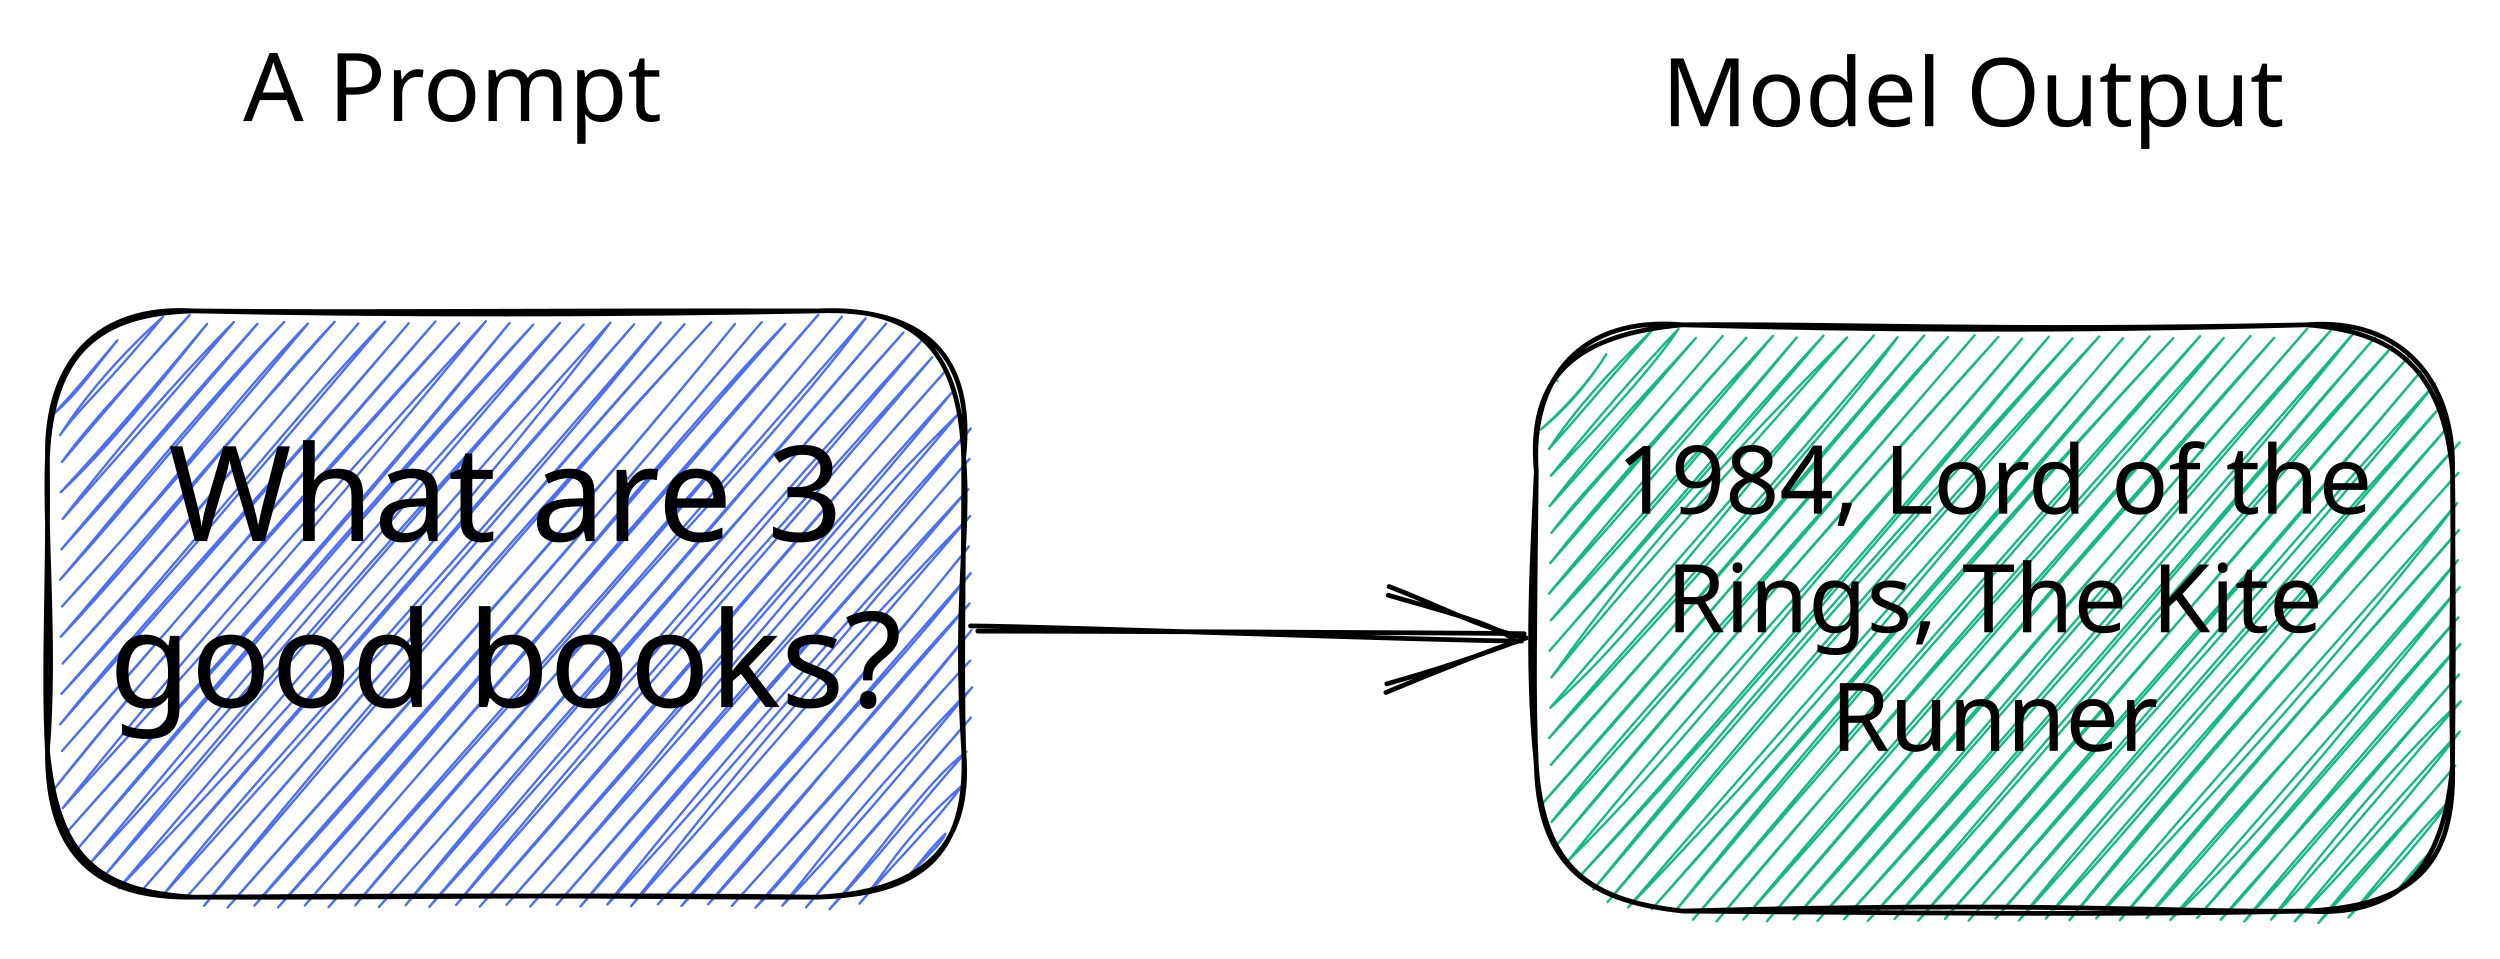
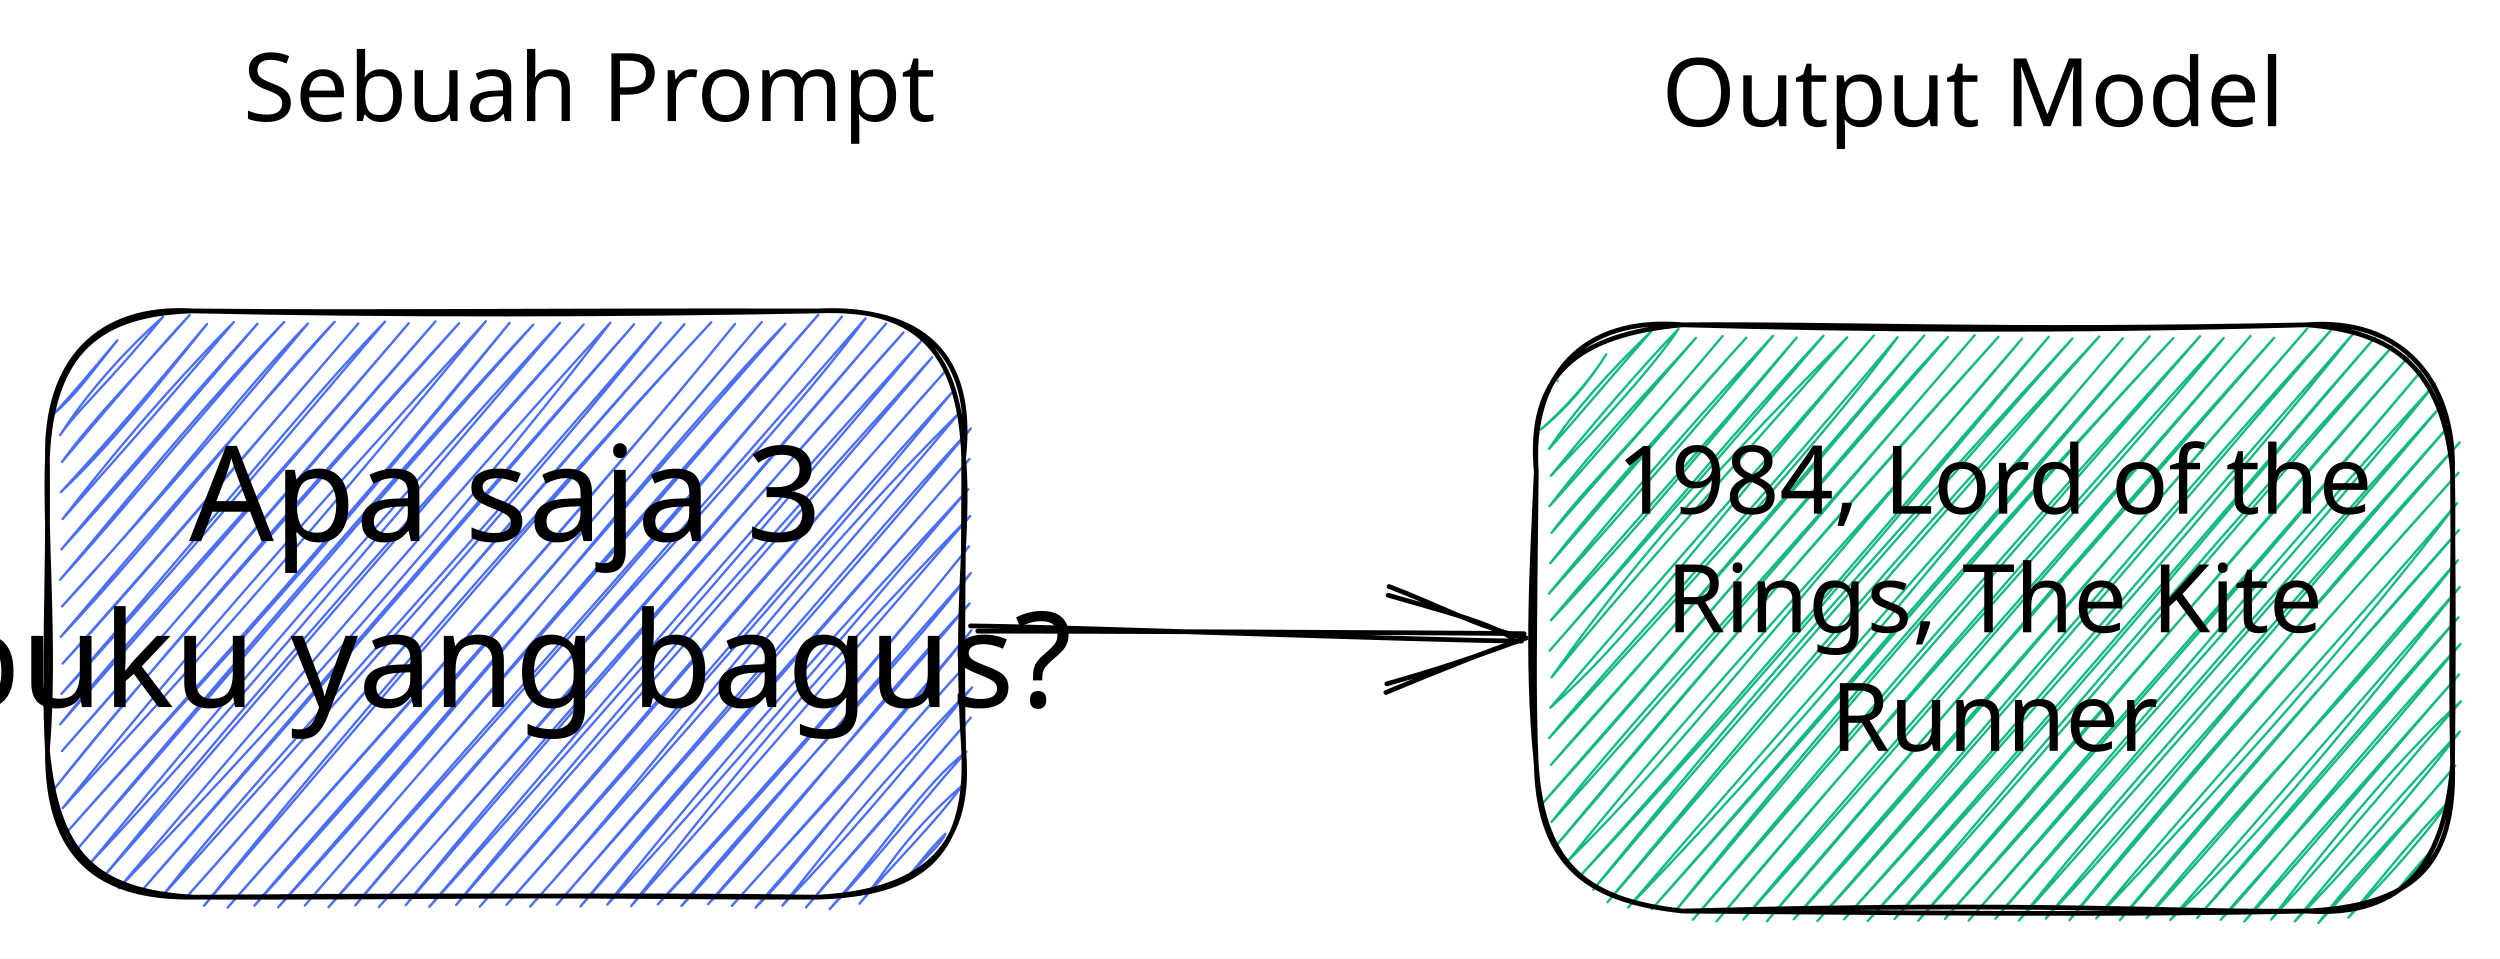
<svg xmlns="http://www.w3.org/2000/svg" version="1.1" viewBox="0 0 527.085 202.081" width="1054.169" height="404.161">
  <defs>
    <style class="style-fonts">
      @font-face {
        font-family: "Virgil";
        src: url("https://excalidraw.com/Virgil.woff2");
      }
      @font-face {
        font-family: "Cascadia";
        src: url("https://excalidraw.com/Cascadia.woff2");
      }
    </style>
  </defs>
  <rect x="0" y="0" width="527.085" height="202.081" fill="#ffffff" />
  <g stroke-linecap="round" transform="translate(10 65.55646) rotate(0 96.59158 61.79759)">
    <path d="M4.51 11.87 C4.51 11.87, 4.51 11.87, 4.51 11.87 M4.51 11.87 C4.51 11.87, 4.51 11.87, 4.51 11.87 M0.97 22.05 C6.46 17.23, 8.21 14.34, 14.75 6.2 M0.97 22.05 C5.96 16.81, 8.37 13.71, 14.75 6.2 M2.68 26.18 C8.79 16.54, 17.56 7.26, 24.33 1.27 M2.68 26.18 C6.17 21.03, 12.18 16.02, 24.33 1.27 M3.07 31.82 C9.64 22.68, 19.45 12.93, 29.97 0.88 M3.07 31.82 C12.37 20.86, 22.66 8.67, 29.97 0.88 M2.81 38.22 C13.17 28.42, 22.33 16.9, 33.65 2.75 M2.81 38.22 C13 27.26, 22.72 15.83, 33.65 2.75 M3.21 43.86 C13.51 30.6, 24.66 17.23, 39.29 2.35 M3.21 43.86 C12.39 33.42, 21.53 23.4, 39.29 2.35 M2.95 50.26 C18.24 31.96, 35.31 12.63, 44.28 2.71 M2.95 50.26 C12.64 39.58, 23.77 26.76, 44.28 2.71 M2.68 56.66 C19.42 38.12, 32.64 21.26, 49.92 2.32 M2.68 56.66 C16.4 40.59, 30.16 22.78, 49.92 2.32 M3.08 62.3 C23.79 40.04, 40.84 17.09, 54.91 2.68 M3.08 62.3 C13.94 50.01, 24.6 39.11, 54.91 2.68 M2.82 68.7 C24.5 45.71, 44.59 18.96, 60.55 2.29 M2.82 68.7 C20.31 48.13, 38.72 26.91, 60.55 2.29 M3.21 74.34 C21.66 54.27, 42.32 29.59, 65.54 2.65 M3.21 74.34 C19.75 55.87, 35.07 38.05, 65.54 2.65 M2.95 80.74 C31.22 48.87, 54.52 19.21, 71.18 2.25 M2.95 80.74 C23.8 58.32, 42.12 36.46, 71.18 2.25 M2.69 87.14 C21.84 63.39, 40.18 44.65, 76.17 2.61 M2.69 87.14 C20.3 66.92, 39.38 45.88, 76.17 2.61 M3.08 92.78 C25.22 67.94, 46.52 42.26, 81.81 2.22 M3.08 92.78 C23.54 69.41, 43.87 46.18, 81.81 2.22 M1.51 100.69 C18.63 78.97, 37.26 58.45, 86.8 2.58 M1.51 100.69 C24.73 72.08, 49.22 43.65, 86.8 2.58 M3.22 104.82 C26.4 79.41, 47.46 56.88, 92.44 2.18 M3.22 104.82 C25.14 77.47, 49.17 49.48, 92.44 2.18 M4.27 109.71 C28.5 82.45, 52.54 58.12, 97.43 2.54 M4.27 109.71 C28.51 82.18, 53.72 55.39, 97.43 2.54 M6.63 113.09 C37.28 78.07, 65.01 44.82, 102.42 2.9 M6.63 113.09 C41.17 72.13, 76.48 30.7, 102.42 2.9 M8.99 116.47 C38.67 84.85, 67.01 50.43, 108.06 2.51 M8.99 116.47 C38.7 80.51, 68.2 45.9, 108.06 2.51 M12.01 119.09 C33.32 92.98, 53.78 68.61, 113.05 2.87 M12.01 119.09 C39.47 88.05, 65.62 56.5, 113.05 2.87 M15.03 121.72 C55.81 79.44, 95.53 33.04, 118.69 2.47 M15.03 121.72 C49.92 80.75, 87.28 37.12, 118.69 2.47 M19.36 122.83 C59.48 77.33, 95.38 35.59, 123.68 2.83 M19.36 122.83 C45.18 93.15, 70.05 63.73, 123.68 2.83 M24.35 123.19 C45.19 96.81, 69.12 72.53, 129.32 2.44 M24.35 123.19 C63.07 80.24, 101.64 36.85, 129.32 2.44 M29.34 123.55 C59.87 89.28, 89.55 53.08, 134.31 2.8 M29.34 123.55 C54 96.16, 75.64 69.55, 134.31 2.8 M33.01 125.42 C71.18 80.85, 112.19 32.34, 139.95 2.4 M33.01 125.42 C66.2 84.28, 101.04 44.38, 139.95 2.4 M38 125.78 C75.12 83.23, 112.72 42.56, 144.94 2.76 M38 125.78 C74.79 84.04, 112.92 42.43, 144.94 2.76 M43.64 125.39 C83.04 81.9, 118.53 39.78, 150.58 2.37 M43.64 125.39 C67.42 97.26, 93.2 70.12, 150.58 2.37 M48.63 125.75 C90.57 80.4, 129.83 29.03, 155.57 2.73 M48.63 125.75 C86.58 82.36, 126.12 36.18, 155.57 2.73 M54.27 125.35 C84.67 90.03, 114.24 57.22, 162.52 0.83 M54.27 125.35 C86.21 88.86, 116.73 52.5, 162.52 0.83 M59.26 125.71 C99.41 79.15, 140.14 34.56, 167.51 1.19 M59.26 125.71 C87.69 93.97, 117.64 61.4, 167.51 1.19 M64.9 125.32 C106.09 75.55, 150.58 31.1, 172.49 1.55 M64.9 125.32 C102.45 82.07, 141.84 36.48, 172.49 1.55 M69.89 125.68 C102.15 89.21, 136.4 49.5, 176.83 2.66 M69.89 125.68 C95.45 96.78, 120.45 68.86, 176.83 2.66 M75.53 125.28 C117.41 76.87, 159.84 27.35, 180.5 4.53 M75.53 125.28 C101.75 92.66, 131.3 60.51, 180.5 4.53 M80.52 125.64 C113.48 86.81, 144.15 50.5, 184.18 6.4 M80.52 125.64 C111.08 91.81, 141.15 57.45, 184.18 6.4 M86.16 125.25 C115.64 91.29, 148.46 54.8, 186.54 9.78 M86.16 125.25 C115.63 88.87, 146.6 53.97, 186.54 9.78 M91.15 125.61 C125.68 86.8, 160.87 44.53, 189.56 12.4 M91.15 125.61 C115.15 97.86, 140.52 67.92, 189.56 12.4 M96.79 125.21 C132.6 85.02, 169.48 43.3, 190.61 17.29 M96.79 125.21 C129.44 88.12, 161.86 48.85, 190.61 17.29 M101.78 125.58 C130.31 93.83, 156.01 57.37, 192.31 21.43 M101.78 125.58 C137.24 85.86, 174.11 43.12, 192.31 21.43 M107.42 125.18 C140.9 86.56, 173.02 48.35, 194.68 24.8 M107.42 125.18 C135.62 92.77, 164.78 60.87, 194.68 24.8 M112.41 125.54 C139.25 92.58, 167.6 62.3, 194.42 31.2 M112.41 125.54 C143.04 90.05, 172.7 56.3, 194.42 31.2 M118.05 125.15 C142.29 94.44, 169.09 64.8, 194.15 37.6 M118.05 125.15 C146.17 94.79, 172.47 62.86, 194.15 37.6 M123.04 125.51 C139.25 105.11, 155.36 83.61, 194.55 43.24 M123.04 125.51 C141.84 104.52, 161.72 81.38, 194.55 43.24 M128.68 125.11 C155.98 95.22, 181.17 66.3, 194.29 49.64 M128.68 125.11 C155.53 97.26, 180.88 66.38, 194.29 49.64 M133.67 125.47 C154.66 99.76, 177.96 76.81, 194.68 55.28 M133.67 125.47 C146.44 111.87, 157.47 97.5, 194.68 55.28 M139.31 125.08 C158.34 104.9, 173.1 84.48, 194.42 61.68 M139.31 125.08 C159.95 100.9, 182.97 75.29, 194.42 61.68 M144.3 125.44 C156.18 111.84, 170.54 97.84, 194.82 67.32 M144.3 125.44 C160.18 107.79, 174.44 91.91, 194.82 67.32 M149.29 125.8 C159.62 115.66, 167.88 102.63, 194.55 73.72 M149.29 125.8 C164.8 108.14, 179.48 90.01, 194.55 73.72 M154.93 125.4 C163.42 115.14, 169.54 106, 194.95 79.37 M154.93 125.4 C167.15 112.82, 179.32 98.34, 194.95 79.37 M159.92 125.76 C168.34 116, 177.72 105.59, 194.69 85.76 M159.92 125.76 C169.56 114.21, 177.83 105.23, 194.69 85.76 M164.9 126.12 C176.64 112.91, 184.91 99.53, 193.77 92.92 M164.9 126.12 C175.83 114.62, 186.05 101.33, 193.77 92.92 M171.2 124.97 C176.51 118.93, 179.71 111.55, 192.85 100.07 M171.2 124.97 C178.9 115.99, 187.55 107.53, 192.85 100.07 M181.44 119.3 C185.27 114.95, 188.14 112.91, 189.31 110.24 M181.44 119.3 C184 116.29, 185.79 113.72, 189.31 110.24" stroke="#4c6ef5" stroke-width="0.5" fill="none" />
    <path d="M30.9 0 M30.9 0 C73.28 0.93, 120.37 0.83, 162.28 0 M30.9 0 C67.73 0.36, 102.96 -0.12, 162.28 0 M162.28 0 C184.56 -1.16, 192.42 9.9, 193.18 30.9 M162.28 0 C184.62 -0.87, 195.48 9.23, 193.18 30.9 M193.18 30.9 C194.48 46.84, 191.1 61.17, 193.18 92.7 M193.18 30.9 C193.24 52.3, 192.68 74.73, 193.18 92.7 M193.18 92.7 C195.12 114.11, 183.28 122.53, 162.28 123.6 M193.18 92.7 C194.19 115.28, 183.71 123.02, 162.28 123.6 M162.28 123.6 C136.28 123.7, 107.47 122.97, 30.9 123.6 M162.28 123.6 C117.81 122.92, 72.75 123.74, 30.9 123.6 M30.9 123.6 C10.53 123.89, -0.15 115.01, 0 92.7 M30.9 123.6 C9.23 122.38, 2.15 113.91, 0 92.7 M0 92.7 C1.78 70.63, -0.64 46.18, 0 30.9 M0 92.7 C-0.94 75.24, 0.25 59.05, 0 30.9 M0 30.9 C1.03 8.69, 10.79 0.5, 30.9 0 M0 30.9 C-0.36 11.02, 10.25 -1.32, 30.9 0" stroke="#000000" stroke-width="1" fill="none" />
  </g>
  <g transform="translate(18.43361 92.35405) rotate(0 88.15797 35)">
-     <text x="88.158" y="0" font-family="Virgil, Segoe UI Emoji" font-size="28px" fill="#000000" text-anchor="middle" style="white-space: pre;" direction="ltr" dominant-baseline="text-before-edge">What are 3 </text>
-     <text x="88.158" y="35" font-family="Virgil, Segoe UI Emoji" font-size="28px" fill="#000000" text-anchor="middle" style="white-space: pre;" direction="ltr" dominant-baseline="text-before-edge">good books?</text>
+     <text x="88.158" y="0" font-family="Virgil, Segoe UI Emoji" font-size="28px" fill="#000000" text-anchor="middle" style="white-space: pre;" direction="ltr" dominant-baseline="text-before-edge">Apa saja 3 </text>
+     <text x="88.158" y="35" font-family="Virgil, Segoe UI Emoji" font-size="28px" fill="#000000" text-anchor="middle" style="white-space: pre;" direction="ltr" dominant-baseline="text-before-edge">buku yang bagus?</text>
  </g>
  <g stroke-linecap="round">
    <g transform="translate(206.2774 133.1745) rotate(0 56.70418 0.3928865)">
      <path d="M-0.13 -0.11 C18.89 -0.12, 95.96 0.19, 115.06 0.43 M-1.66 -1.21 C17.18 -1.06, 95.27 1.88, 114.51 1.99" stroke="#000000" stroke-width="1" fill="none" />
    </g>
    <g transform="translate(206.2774 133.1745) rotate(0 56.70418 0.3928865)">
      <path d="M85.91 12.83 C96.95 8.24, 109.24 3.31, 113.42 2.13 M86.1 11.01 C96.83 7.95, 104.7 5.38, 115.45 1.33" stroke="#000000" stroke-width="1" fill="none" />
    </g>
    <g transform="translate(206.2774 133.1745) rotate(0 56.70418 0.3928865)">
      <path d="M86.39 -7.68 C97.34 -4.46, 109.45 -1.58, 113.42 2.13 M86.59 -9.51 C97.12 -5.54, 104.83 -1.09, 115.45 1.33" stroke="#000000" stroke-width="1" fill="none" />
    </g>
  </g>
  <mask />
  <g stroke-linecap="round" transform="translate(323.9015 68.48534) rotate(0 96.59158 61.79759)">
    <path d="M4.51 11.87 C4.51 11.87, 4.51 11.87, 4.51 11.87 M4.51 11.87 C4.51 11.87, 4.51 11.87, 4.51 11.87 M0.97 22.05 C5.07 18.47, 10.84 12.56, 14.75 6.2 M0.97 22.05 C6.89 17.28, 11.56 11.37, 14.75 6.2 M2.68 26.18 C8.18 17.83, 15.39 9.9, 24.33 1.27 M2.68 26.18 C8.71 19.48, 13.48 13.68, 24.33 1.27 M3.07 31.82 C13.66 20.99, 25.31 8.05, 29.97 0.88 M3.07 31.82 C12.68 20.02, 22.08 9.09, 29.97 0.88 M2.81 38.22 C13.93 23.67, 25.83 11.65, 33.65 2.75 M2.81 38.22 C10.29 30.02, 15.78 23.64, 33.65 2.75 M3.21 43.86 C11.21 33.2, 18.73 26.87, 39.29 2.35 M3.21 43.86 C14.26 31.09, 26 18.25, 39.29 2.35 M2.95 50.26 C11.05 39.84, 21.37 28.03, 44.28 2.71 M2.95 50.26 C18.98 31.92, 35.33 12.54, 44.28 2.71 M2.68 56.66 C19.19 38.48, 36.05 18.89, 49.92 2.32 M2.68 56.66 C14.2 42.85, 27.08 26.95, 49.92 2.32 M3.08 62.3 C16.41 48.2, 31.73 30.73, 54.91 2.68 M3.08 62.3 C17.8 44.58, 33.19 28.08, 54.91 2.68 M2.82 68.7 C16.34 53.51, 31.98 33.31, 60.55 2.29 M2.82 68.7 C21.46 47.45, 40.11 26.44, 60.55 2.29 M3.21 74.34 C17.13 54.82, 31.41 36.93, 65.54 2.65 M3.21 74.34 C19.11 54.81, 34.78 37.65, 65.54 2.65 M2.95 80.74 C18.79 66.98, 32.14 48.23, 71.18 2.25 M2.95 80.74 C28.26 51.07, 53.03 23.3, 71.18 2.25 M2.69 87.14 C32.29 54.92, 62.9 21.29, 76.17 2.61 M2.69 87.14 C18.58 68.04, 37.33 48.82, 76.17 2.61 M3.08 92.78 C21.23 71.67, 40.94 51.31, 81.81 2.22 M3.08 92.78 C27.62 65.66, 49.42 39.51, 81.81 2.22 M1.51 100.69 C35.8 62.83, 69.01 21.34, 86.8 2.58 M1.51 100.69 C35.23 62.11, 67.9 24.61, 86.8 2.58 M3.22 104.82 C23.1 79.64, 45.16 57.49, 92.44 2.18 M3.22 104.82 C26.77 78.94, 50.96 50.53, 92.44 2.18 M4.27 109.71 C26.27 84.41, 45.06 60.52, 97.43 2.54 M4.27 109.71 C35.03 72.6, 66.78 36.97, 97.43 2.54 M6.63 113.09 C37.4 74.92, 71 40.5, 102.42 2.9 M6.63 113.09 C29.24 90.9, 48.26 65.52, 102.42 2.9 M8.99 116.47 C44.49 78.61, 80.17 35.99, 108.06 2.51 M8.99 116.47 C36.42 86.15, 61.7 56.28, 108.06 2.51 M12.01 119.09 C33.73 92.38, 54.36 66.89, 113.05 2.87 M12.01 119.09 C44.03 81.25, 75.96 45.36, 113.05 2.87 M15.03 121.72 C44.15 86.53, 74.29 50.03, 118.69 2.47 M15.03 121.72 C37.52 95.63, 58.99 70.2, 118.69 2.47 M19.36 122.83 C63.02 77.85, 101.57 28.25, 123.68 2.83 M19.36 122.83 C55.97 80.18, 94.29 37.41, 123.68 2.83 M24.35 123.19 C53.89 89.81, 82.09 56.17, 129.32 2.44 M24.35 123.19 C50.01 94.51, 74.29 66.95, 129.32 2.44 M29.34 123.55 C58.81 86.84, 88.83 51.56, 134.31 2.8 M29.34 123.55 C66.13 79.82, 101.87 37.79, 134.31 2.8 M33.01 125.42 C56.53 97.99, 78.58 70.12, 139.95 2.4 M33.01 125.42 C73.4 79.2, 114.44 31.84, 139.95 2.4 M38 125.78 C76.63 79.3, 119.35 34.19, 144.94 2.76 M38 125.78 C71.22 87.01, 103.14 48.54, 144.94 2.76 M43.64 125.39 C71.88 94.04, 103.61 56.99, 150.58 2.37 M43.64 125.39 C80.46 81.66, 118.75 38.97, 150.58 2.37 M48.63 125.75 C74.31 94.93, 99.89 66.91, 155.57 2.73 M48.63 125.75 C79.27 90.47, 109.67 53.76, 155.57 2.73 M54.27 125.35 C88.44 85.79, 125.33 44.01, 162.52 0.83 M54.27 125.35 C80.99 96.41, 105.77 65.8, 162.52 0.83 M59.26 125.71 C93.97 86.17, 129.4 42.87, 167.51 1.19 M59.26 125.71 C99.12 81.79, 136.09 37.59, 167.51 1.19 M64.9 125.32 C97.92 88.49, 129.73 50.22, 172.49 1.55 M64.9 125.32 C106.48 79.9, 147.68 32.5, 172.49 1.55 M69.89 125.68 C113.64 78.95, 151.55 31.83, 176.83 2.66 M69.89 125.68 C110.98 79.82, 150.47 32.59, 176.83 2.66 M75.53 125.28 C102.13 96.55, 126.82 66.38, 180.5 4.53 M75.53 125.28 C107 88.64, 137.99 51.08, 180.5 4.53 M80.52 125.64 C102.71 99.84, 124.01 75.93, 184.18 6.4 M80.52 125.64 C110.64 92.66, 138.34 58.15, 184.18 6.4 M86.16 125.25 C112.99 95.44, 137.25 68.54, 186.54 9.78 M86.16 125.25 C123.48 82.45, 162.76 37.96, 186.54 9.78 M91.15 125.61 C122.05 90.45, 151.11 54.48, 189.56 12.4 M91.15 125.61 C127.41 84.76, 162.31 45.91, 189.56 12.4 M96.79 125.21 C127.71 89.03, 153.45 58.64, 190.61 17.29 M96.79 125.21 C131.97 85.41, 167.71 44.55, 190.61 17.29 M101.78 125.58 C122.9 99.19, 147.89 71.65, 192.31 21.43 M101.78 125.58 C135.19 88.28, 166.65 51.27, 192.31 21.43 M107.42 125.18 C135.77 95.23, 158.24 64.05, 194.68 24.8 M107.42 125.18 C132.47 95.15, 159.53 64.98, 194.68 24.8 M112.41 125.54 C139.07 94.03, 164.75 64.01, 194.42 31.2 M112.41 125.54 C131.53 101.23, 151.6 79.22, 194.42 31.2 M118.05 125.15 C146.52 95.24, 174.32 63.82, 194.15 37.6 M118.05 125.15 C145.85 91.77, 175.2 60.18, 194.15 37.6 M123.04 125.51 C141.96 104.27, 158.18 84.1, 194.55 43.24 M123.04 125.51 C149.57 93.26, 178.29 62.39, 194.55 43.24 M128.68 125.11 C148.31 100.53, 171.61 78.61, 194.29 49.64 M128.68 125.11 C143.65 108.99, 156.56 93.07, 194.29 49.64 M133.67 125.47 C150.95 109.31, 165.55 91.53, 194.68 55.28 M133.67 125.47 C155.86 100.2, 179 73.22, 194.68 55.28 M139.31 125.08 C157.22 105.02, 172.52 87.67, 194.42 61.68 M139.31 125.08 C155.77 105.92, 170.18 88.75, 194.42 61.68 M144.3 125.44 C155.5 112.1, 168.37 99.31, 194.82 67.32 M144.3 125.44 C156.55 112.58, 167.07 97.73, 194.82 67.32 M149.29 125.8 C161.53 110.48, 174.01 97.17, 194.55 73.72 M149.29 125.8 C162.56 111.51, 173.56 97.83, 194.55 73.72 M154.93 125.4 C169.21 106.49, 183.56 89.73, 194.95 79.37 M154.93 125.4 C170.62 108.34, 184.86 90.76, 194.95 79.37 M159.92 125.76 C172.54 112.96, 186.54 96.72, 194.69 85.76 M159.92 125.76 C168.68 115.35, 175.97 105.91, 194.69 85.76 M164.9 126.12 C174.67 113.27, 185.76 102.87, 193.77 92.92 M164.9 126.12 C173.57 116.7, 181.92 106.84, 193.77 92.92 M171.2 124.97 C176.26 119.66, 184.19 111.84, 192.85 100.07 M171.2 124.97 C178.6 116.32, 184.85 108.07, 192.85 100.07 M181.44 119.3 C183.22 116.95, 186.46 114.48, 189.31 110.24 M181.44 119.3 C183.05 117.47, 184.86 114.95, 189.31 110.24" stroke="#12b886" stroke-width="0.5" fill="none" />
    <path d="M30.9 0 M30.9 0 C69.83 1.08, 111.19 1.43, 162.28 0 M30.9 0 C63.85 -0.3, 95.34 1.37, 162.28 0 M162.28 0 C182.17 -1.66, 193.64 11.51, 193.18 30.9 M162.28 0 C180.89 1.34, 191.11 9.19, 193.18 30.9 M193.18 30.9 C193.56 49.18, 192.61 63.93, 193.18 92.7 M193.18 30.9 C193.15 43.53, 193.55 57.52, 193.18 92.7 M193.18 92.7 C193.85 114.58, 184.22 122.55, 162.28 123.6 M193.18 92.7 C191.59 112.54, 183.84 125.09, 162.28 123.6 M162.28 123.6 C135.22 123.93, 107.43 121.52, 30.9 123.6 M162.28 123.6 C118.25 124.54, 74.14 123.9, 30.9 123.6 M30.9 123.6 C12.12 121.61, 0.47 115, 0 92.7 M30.9 123.6 C11.42 121.41, 1.47 114.77, 0 92.7 M0 92.7 C-2.31 70.24, -0.7 47.54, 0 30.9 M0 92.7 C-0.64 79.01, -0.36 64.87, 0 30.9 M0 30.9 C-1.37 11.02, 9.47 -1.9, 30.9 0 M0 30.9 C-1.91 10.58, 8.54 2.02, 30.9 0" stroke="#000000" stroke-width="1" fill="none" />
  </g>
  <g transform="translate(332.0932 92.78293) rotate(0 88.39993 37.5)">
    <text x="88.4" y="0" font-family="Virgil, Segoe UI Emoji" font-size="20px" fill="#000000" text-anchor="middle" style="white-space: pre;" direction="ltr" dominant-baseline="text-before-edge">1984, Lord of the</text>
    <text x="88.4" y="25" font-family="Virgil, Segoe UI Emoji" font-size="20px" fill="#000000" text-anchor="middle" style="white-space: pre;" direction="ltr" dominant-baseline="text-before-edge">Rings, The Kite </text>
    <text x="88.4" y="50" font-family="Virgil, Segoe UI Emoji" font-size="20px" fill="#000000" text-anchor="middle" style="white-space: pre;" direction="ltr" dominant-baseline="text-before-edge">Runner</text>
  </g>
  <g transform="translate(51.26376 10) rotate(0 44.91996 12.5)">
-     <text x="0" y="0" font-family="Virgil, Segoe UI Emoji" font-size="20px" fill="#000000" text-anchor="start" style="white-space: pre;" direction="ltr" dominant-baseline="text-before-edge">A Prompt</text>
+     <text x="0" y="0" font-family="Virgil, Segoe UI Emoji" font-size="20px" fill="#000000" text-anchor="start" style="white-space: pre;" direction="ltr" dominant-baseline="text-before-edge">Sebuah Prompt</text>
  </g>
  <g transform="translate(350.3423 11.08524) rotate(0 66.83994 12.5)">
-     <text x="0" y="0" font-family="Virgil, Segoe UI Emoji" font-size="20px" fill="#000000" text-anchor="start" style="white-space: pre;" direction="ltr" dominant-baseline="text-before-edge">Model Output</text>
+     <text x="0" y="0" font-family="Virgil, Segoe UI Emoji" font-size="20px" fill="#000000" text-anchor="start" style="white-space: pre;" direction="ltr" dominant-baseline="text-before-edge">Output Model</text>
  </g>
</svg>
